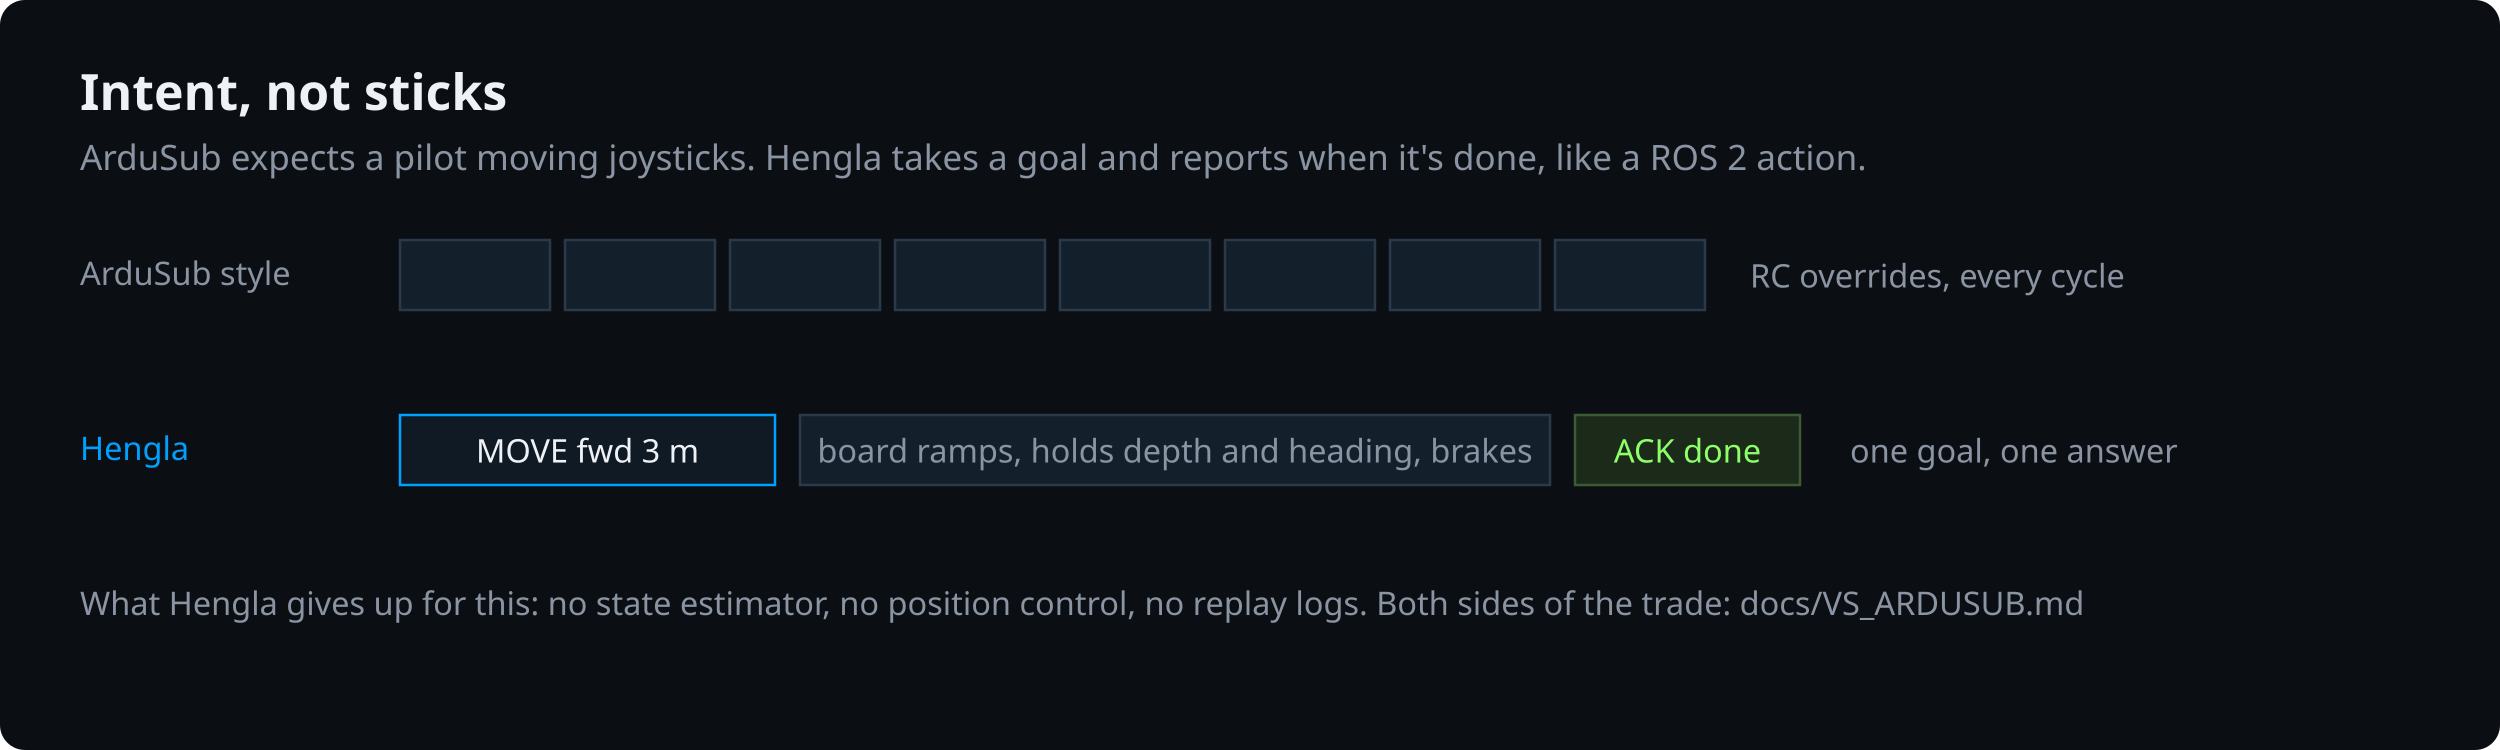
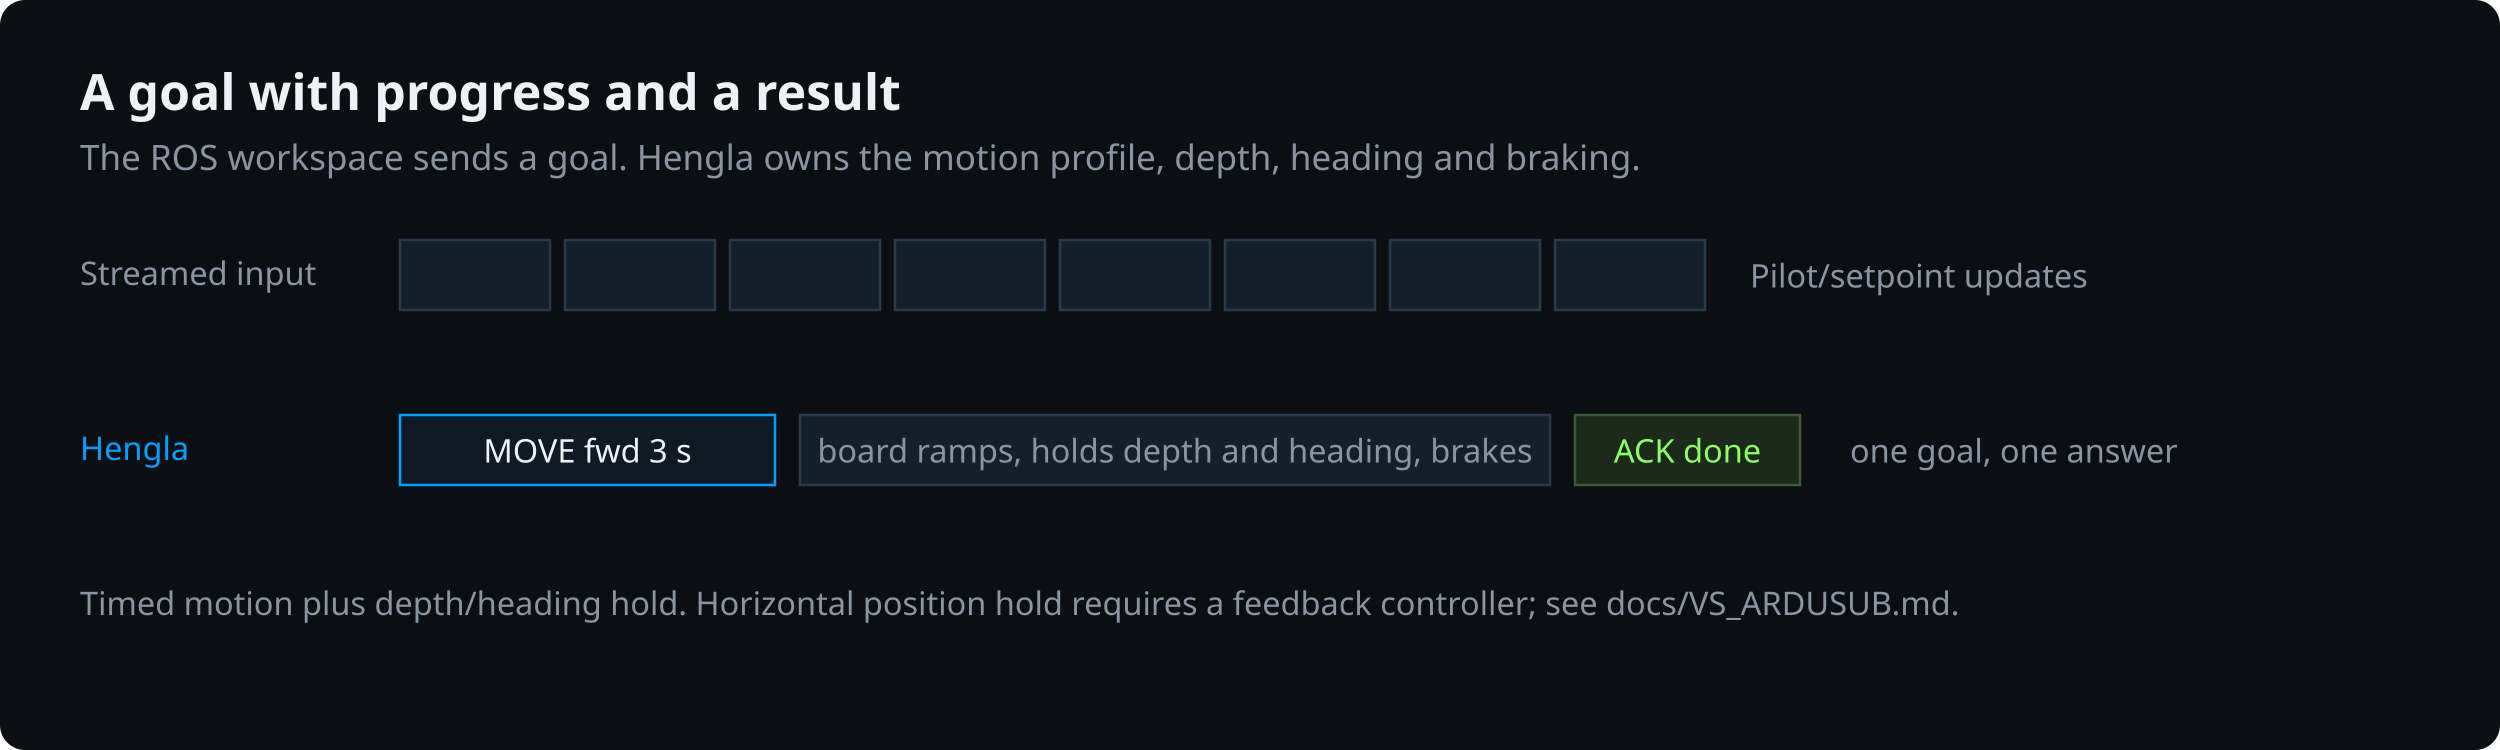
<svg xmlns="http://www.w3.org/2000/svg" viewBox="0 0 1000 300" font-family="IBM Plex Sans, system-ui, sans-serif">
  <rect width="1000" height="300" rx="10" fill="#0b0e12" />
-   <text x="32" y="44" fill="#eef1f5" font-size="20" font-weight="600">Intent, not sticks</text>
-   <text x="32" y="68" fill="#8a94a3" font-size="14">ArduSub expects a pilot moving joysticks. Hengla takes a goal and reports when it's done, like a ROS 2 action.</text>
+   <text x="32" y="44" fill="#eef1f5" font-size="20" font-weight="600">A goal with progress and a result</text>
+   <text x="32" y="68" fill="#8a94a3" font-size="14">The ROS workspace sends a goal. Hengla owns the motion profile, depth, heading and braking.</text>
  <g font-size="13">
-     <text x="32" y="114" fill="#8a94a3">ArduSub style</text>
+     <text x="32" y="114" fill="#8a94a3">Streamed input</text>
    <g fill="#13202c" stroke="#2a3a4a">
      <rect x="160" y="96" width="60" height="28" />
      <rect x="226" y="96" width="60" height="28" />
      <rect x="292" y="96" width="60" height="28" />
      <rect x="358" y="96" width="60" height="28" />
      <rect x="424" y="96" width="60" height="28" />
      <rect x="490" y="96" width="60" height="28" />
      <rect x="556" y="96" width="60" height="28" />
      <rect x="622" y="96" width="60" height="28" />
    </g>
-     <text x="700" y="115" fill="#8a94a3">RC overrides, every cycle</text>
+     <text x="700" y="115" fill="#8a94a3">Pilot/setpoint updates</text>
    <text x="32" y="184" fill="#00a0ff">Hengla</text>
    <rect x="160" y="166" width="150" height="28" fill="#101a24" stroke="#00a0ff" />
-     <text x="235" y="185" fill="#eef1f5" text-anchor="middle">MOVE fwd 3 m</text>
+     <text x="235" y="185" fill="#eef1f5" text-anchor="middle">MOVE fwd 3 s</text>
    <rect x="320" y="166" width="300" height="28" fill="#13202c" stroke="#2a3a4a" />
    <text x="470" y="185" fill="#8a94a3" text-anchor="middle">board ramps, holds depth and heading, brakes</text>
    <rect x="630" y="166" width="90" height="28" fill="#1c2a1a" stroke="#3b5a35" />
    <text x="675" y="185" fill="#8dff6a" text-anchor="middle">ACK done</text>
    <text x="740" y="185" fill="#8a94a3">one goal, one answer</text>
-     <text x="32" y="246" fill="#8a94a3" font-size="13">What Hengla gives up for this: no state estimator, no position control, no replay logs. Both sides of the trade: docs/VS_ARDUSUB.md</text>
+     <text x="32" y="246" fill="#8a94a3" font-size="13">Timed motion plus depth/heading hold. Horizontal position hold requires a feedback controller; see docs/VS_ARDUSUB.md.</text>
  </g>
</svg>
